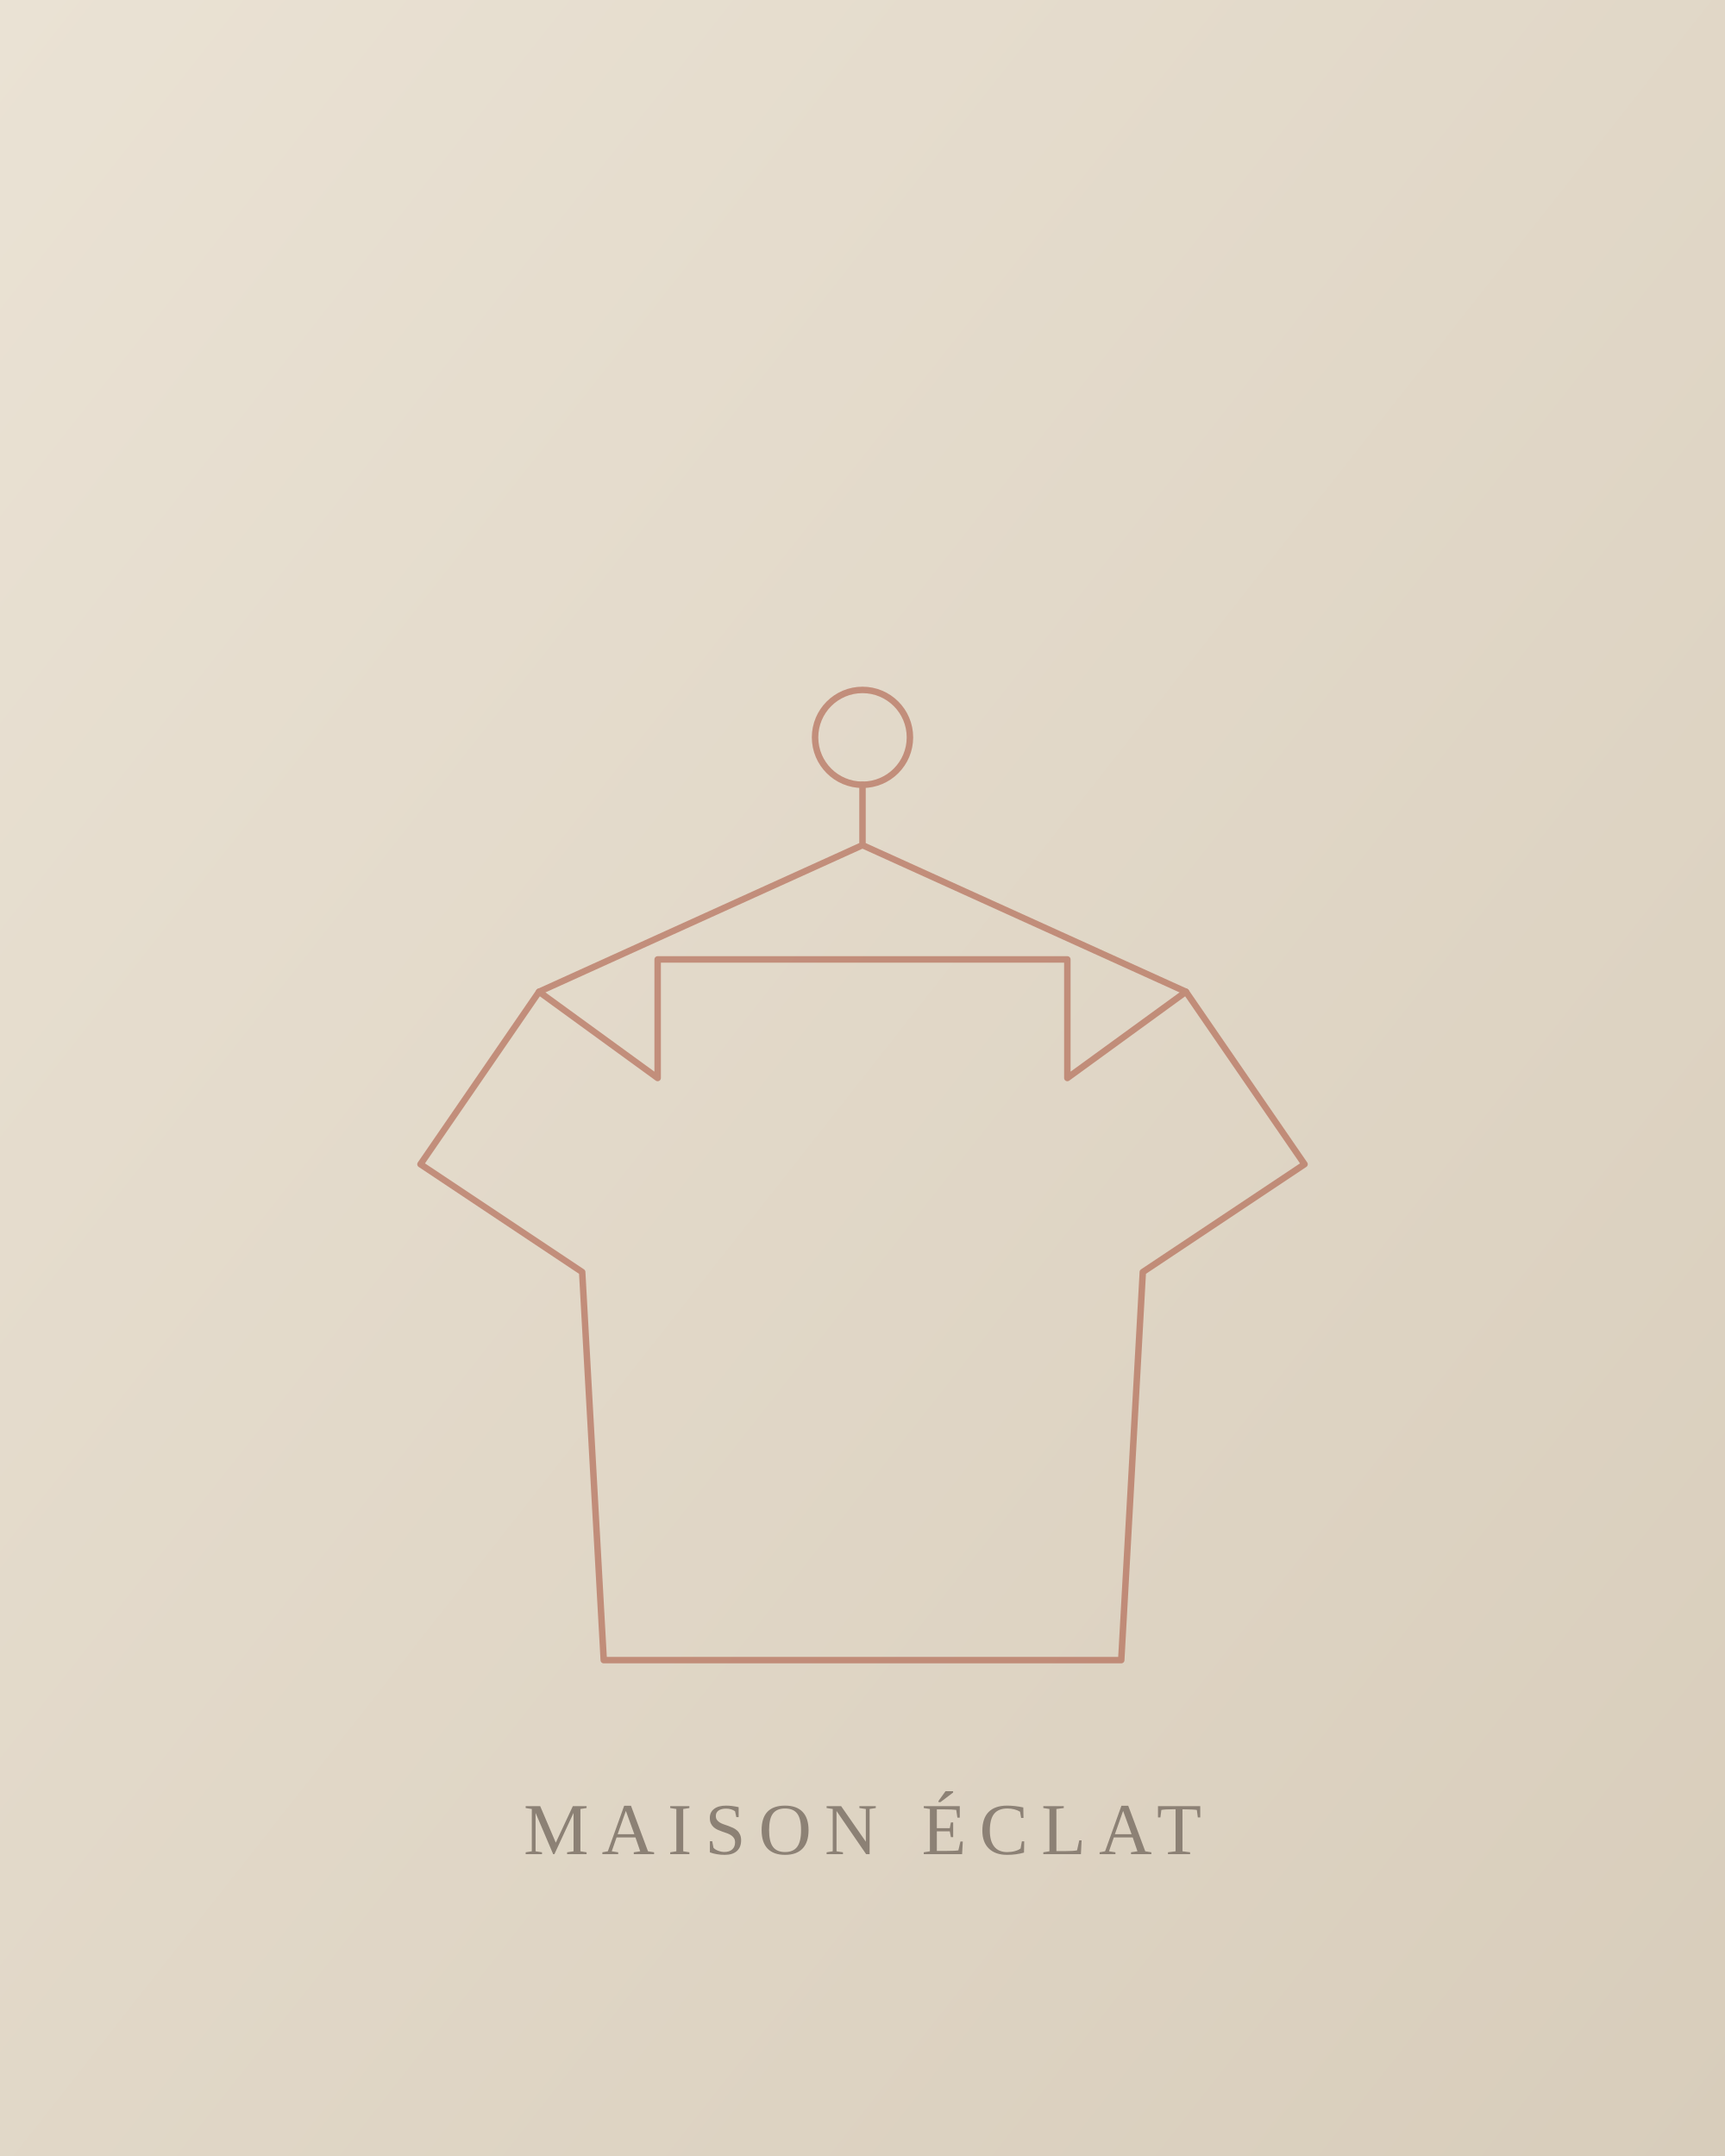
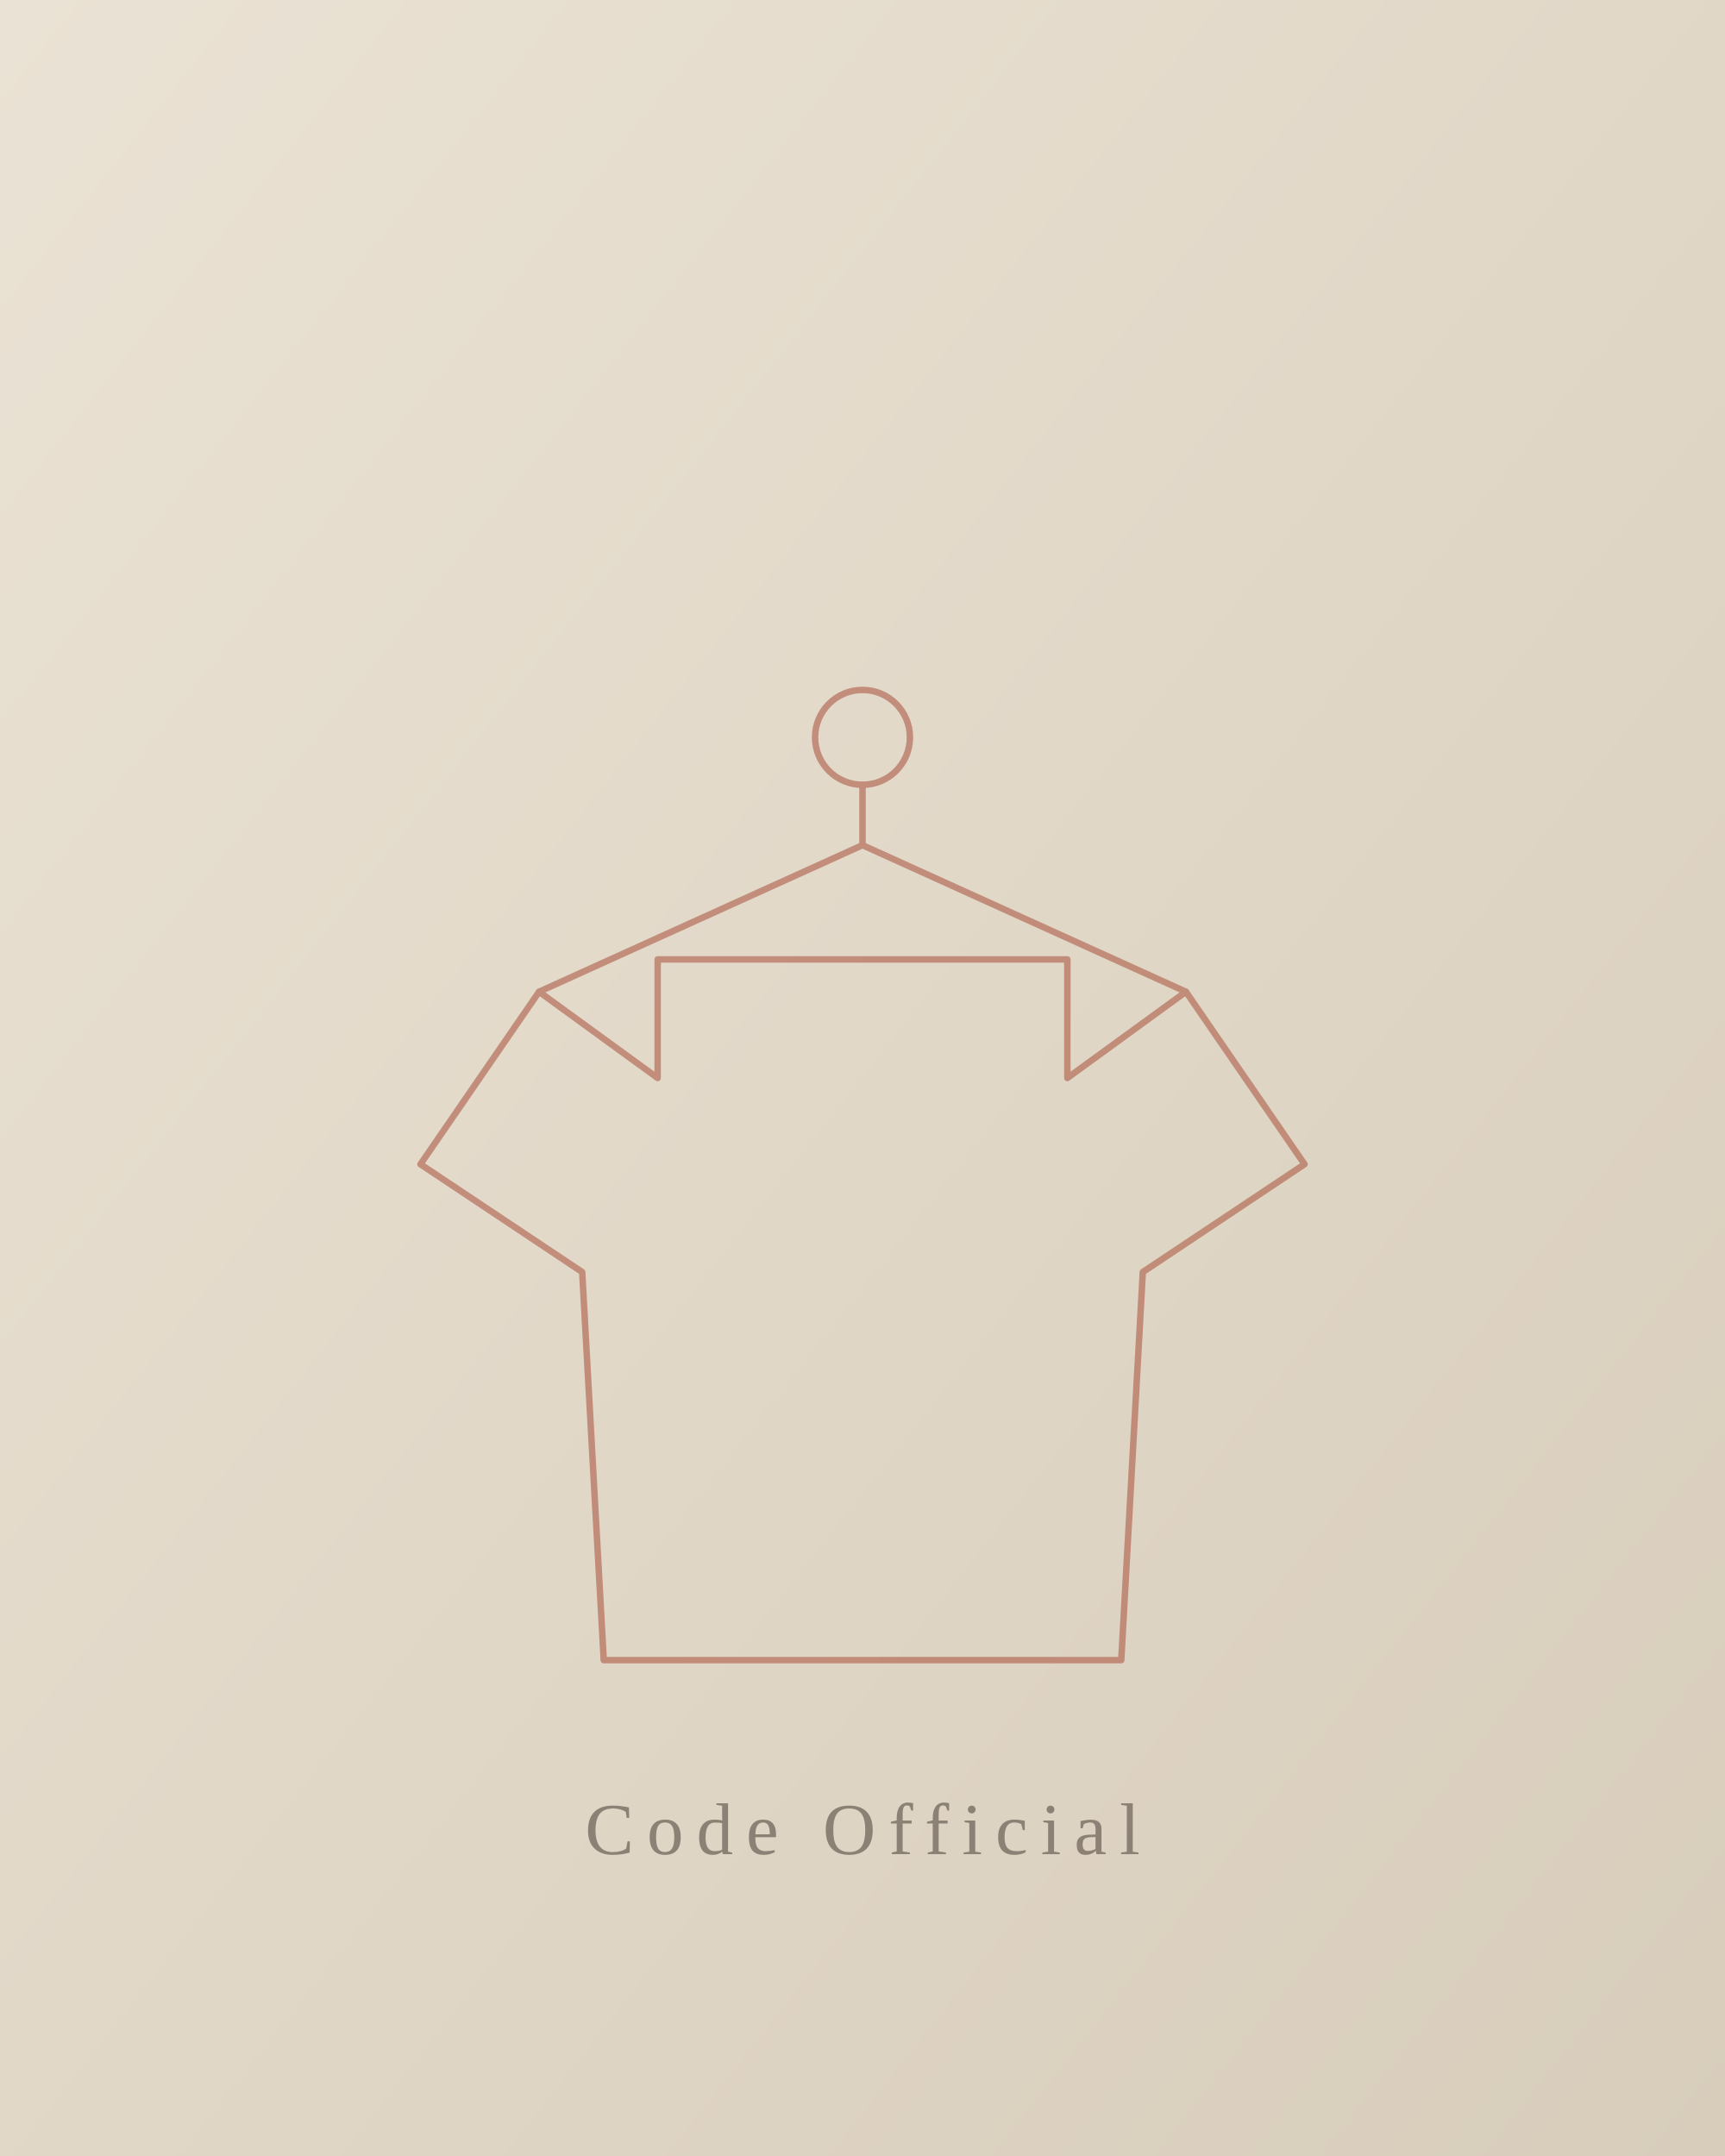
<svg xmlns="http://www.w3.org/2000/svg" width="800" height="1000" viewBox="0 0 800 1000">
  <defs>
    <linearGradient id="g" x1="0" y1="0" x2="1" y2="1">
      <stop offset="0" stop-color="#EAE2D4" />
      <stop offset="1" stop-color="#D8CDBB" />
    </linearGradient>
  </defs>
  <rect width="800" height="1000" fill="url(#g)" />
  <g fill="none" stroke="#A8503A" stroke-width="3" opacity="0.55" transform="translate(400 470)">
    <path d="M0 -150 a22 22 0 1 1 0 44 a22 22 0 1 1 0 -44" />
    <path d="M0 -106 L0 -78 M0 -78 L-150 -10 M0 -78 L150 -10" stroke-linecap="round" />
    <path d="M-150 -10 L-205 70 L-130 120 L-120 300 L120 300 L130 120 L205 70 L150 -10              L95 30 L95 -25 L-95 -25 L-95 30 Z" stroke-linejoin="round" />
  </g>
-   <text x="400" y="860" text-anchor="middle" font-family="Georgia, 'Times New Roman', serif" font-size="34" letter-spacing="6" fill="#8C8175">MAISON ÉCLAT</text>
+   <text x="400" y="860" text-anchor="middle" font-family="Georgia, 'Times New Roman', serif" font-size="34" letter-spacing="6" fill="#8C8175">Code Official</text>
</svg>
